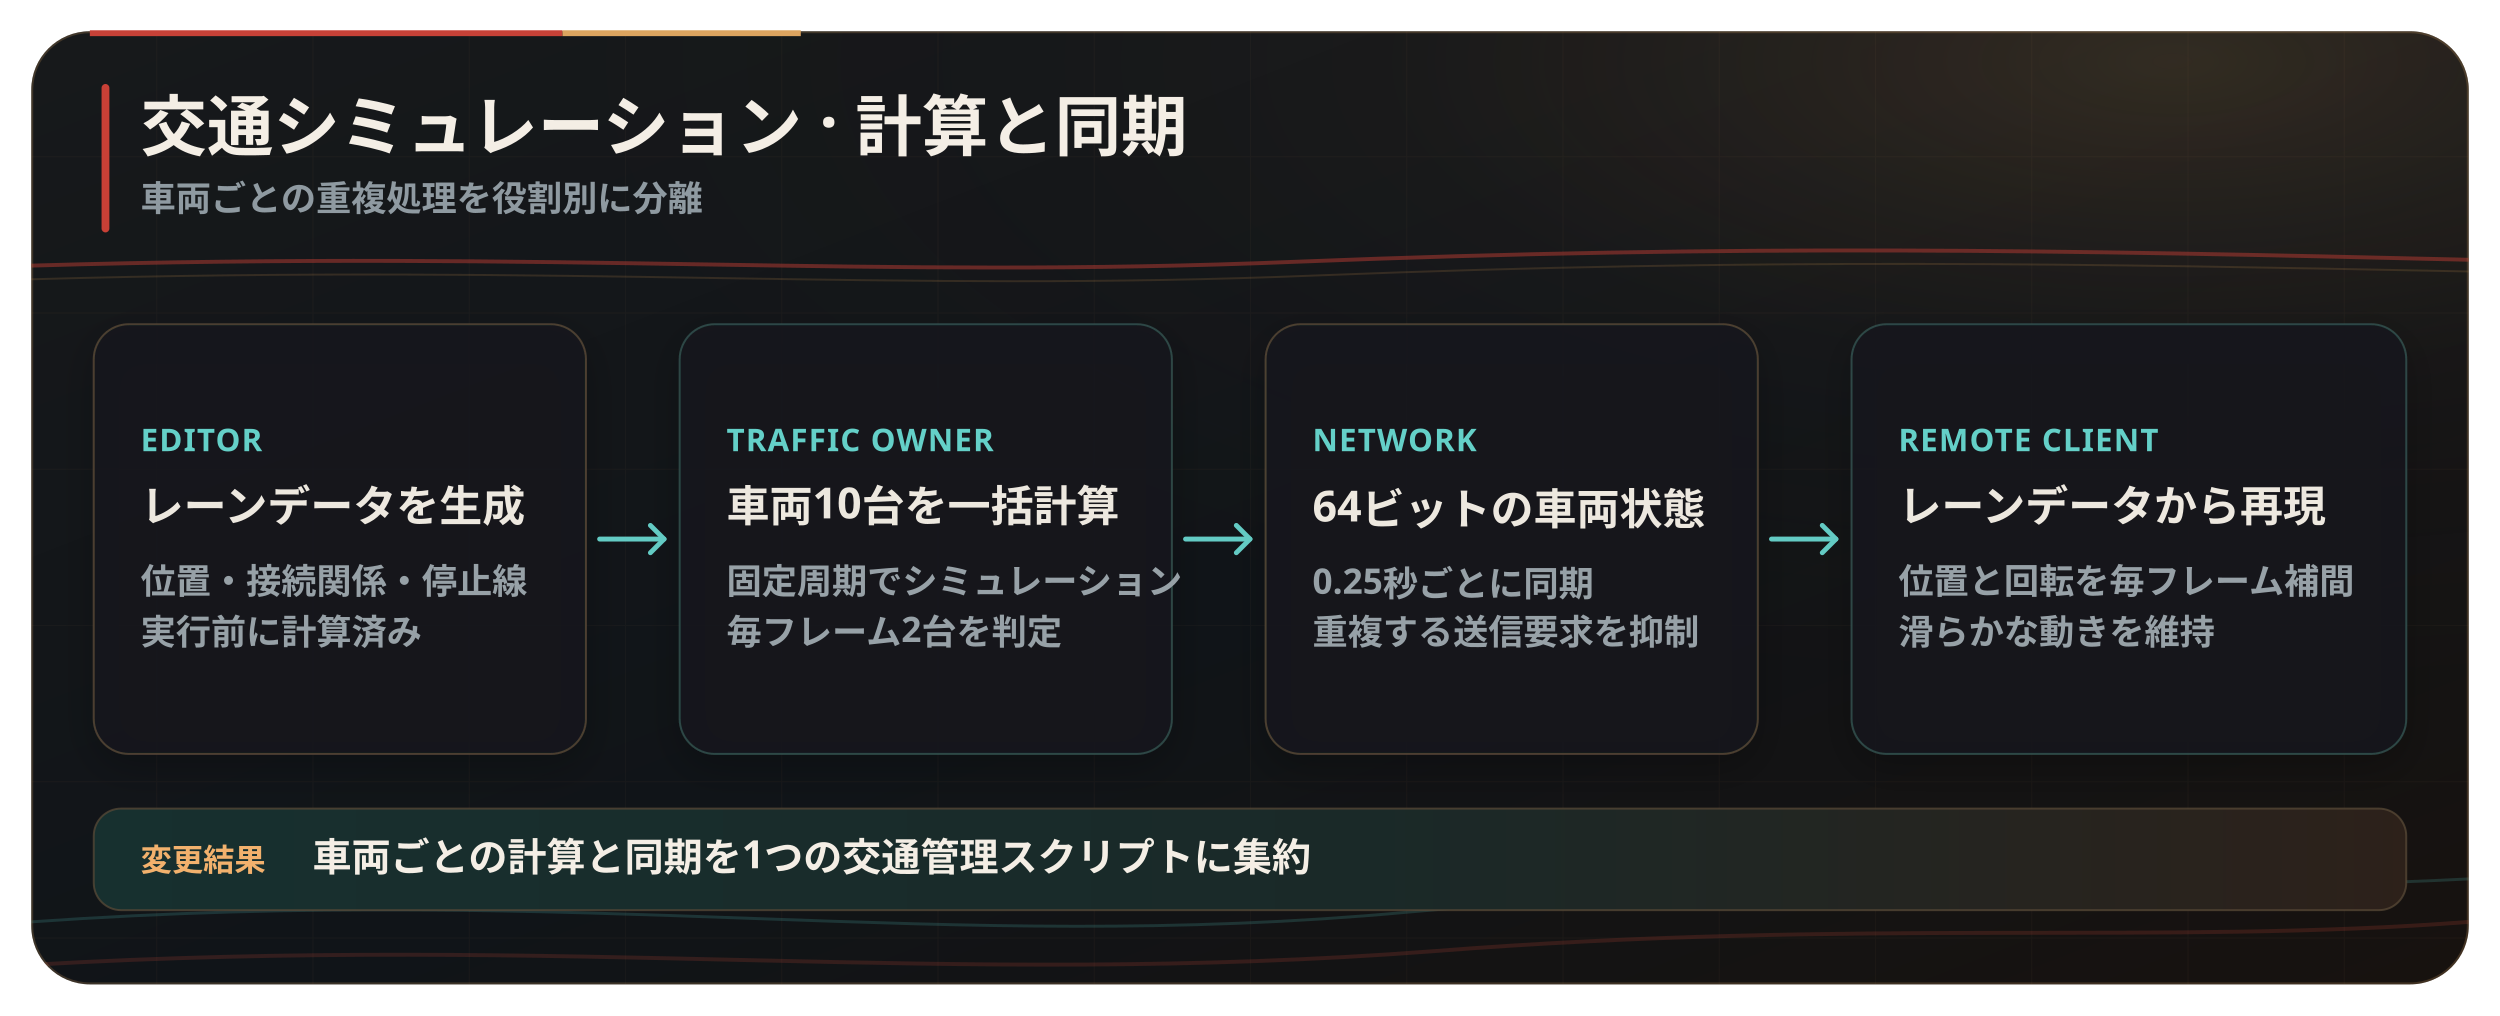
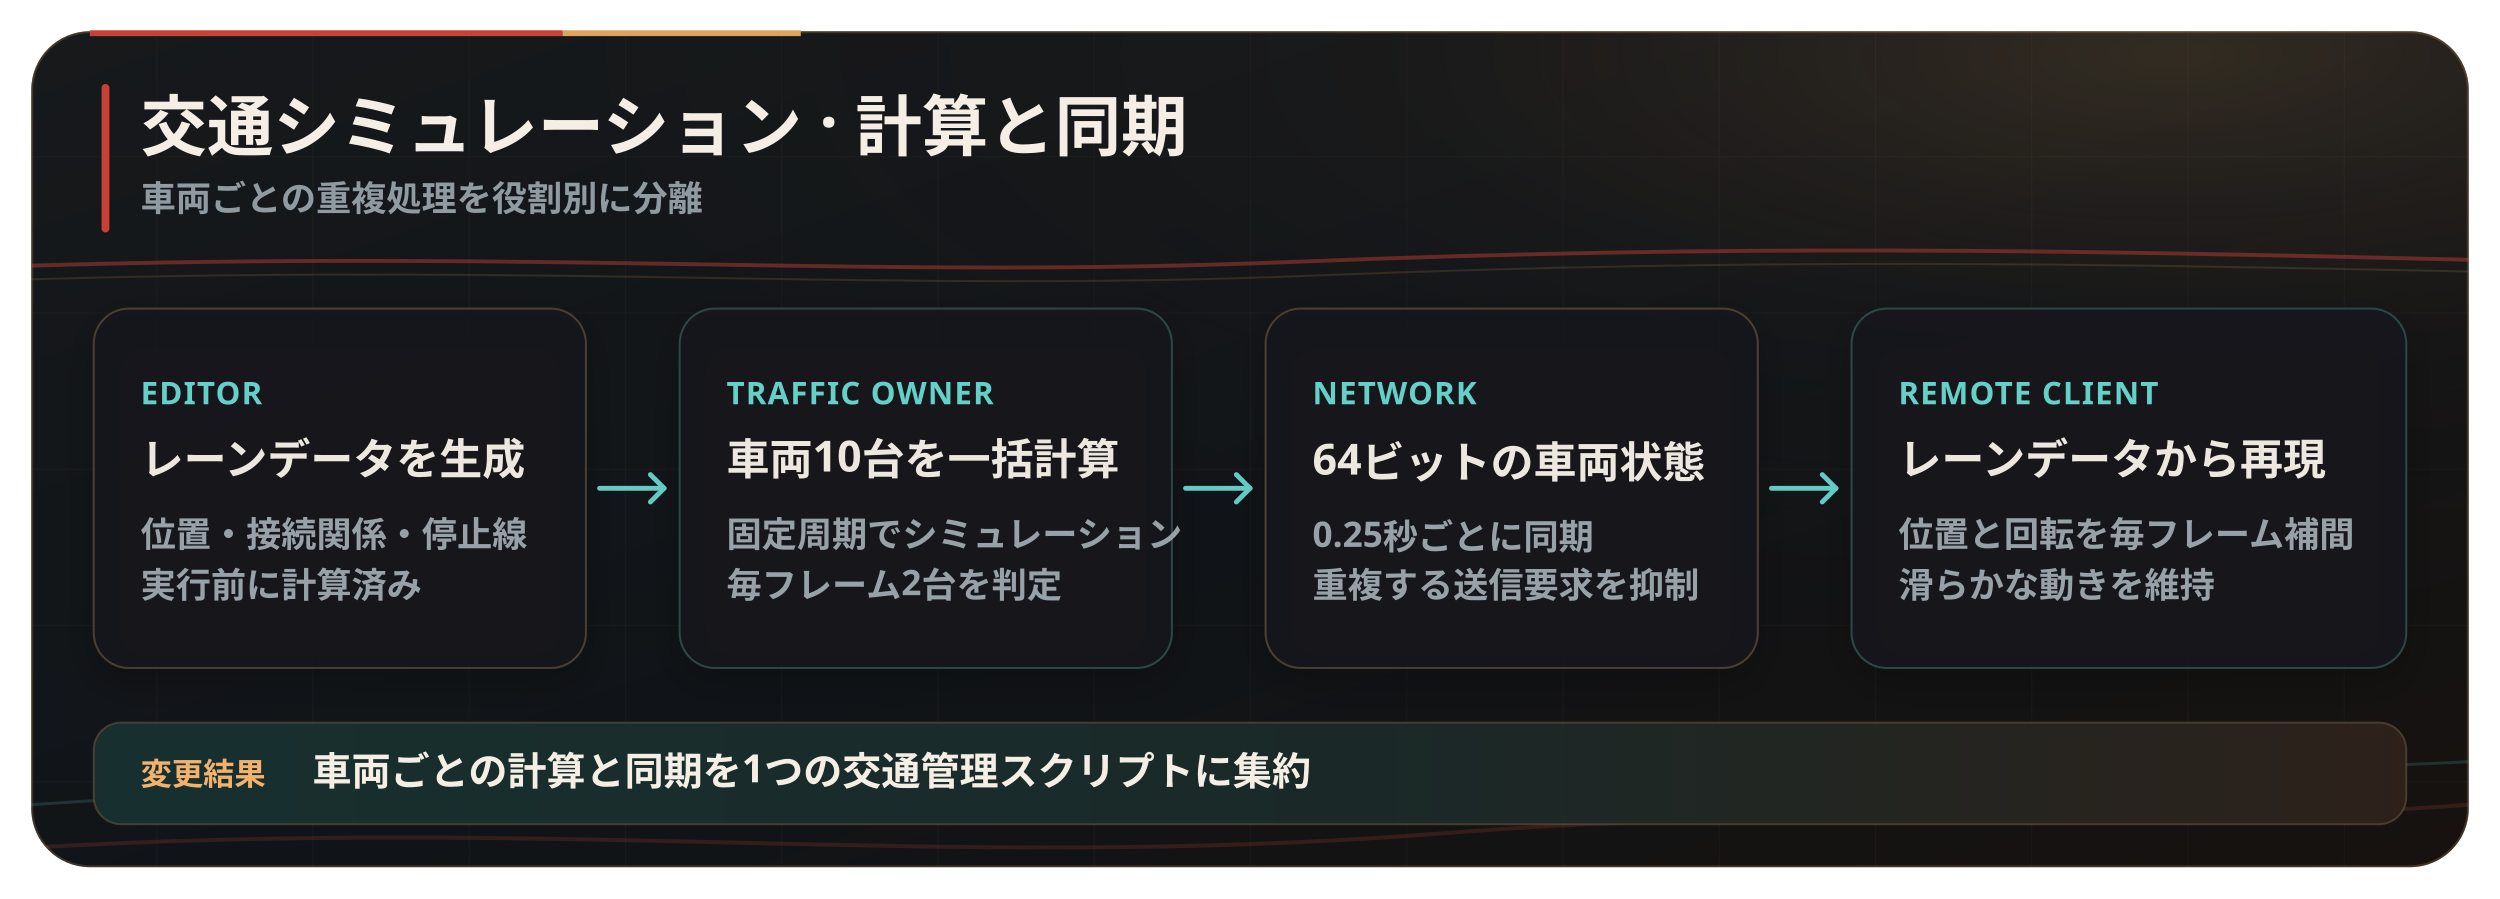
- <svg xmlns="http://www.w3.org/2000/svg" width="1280" height="520" viewBox="0 0 1280 520" role="img" aria-labelledby="title desc">
+ <svg xmlns="http://www.w3.org/2000/svg" width="1280" height="460" viewBox="0 0 1280 460" role="img" aria-labelledby="title desc">
  <defs>
    <linearGradient id="panelBackground" x1="0" y1="0" x2="1" y2="1">
      <stop offset="0" stop-color="#17191b" />
      <stop offset="0.55" stop-color="#101418" />
      <stop offset="1" stop-color="#17120f" />
    </linearGradient>
    <radialGradient id="stationLight" cx="88%" cy="3%" r="76%">
      <stop offset="0" stop-color="#d69a50" stop-opacity="0.17" />
      <stop offset="0.42" stop-color="#a46531" stop-opacity="0.045" />
      <stop offset="1" stop-color="#000000" stop-opacity="0" />
    </radialGradient>
    <linearGradient id="resultBar" x1="0" y1="0" x2="1" y2="0">
      <stop offset="0" stop-color="#17302f" />
      <stop offset="0.55" stop-color="#1a2928" />
      <stop offset="1" stop-color="#2d211a" />
    </linearGradient>
    <pattern id="streetGrid" width="80" height="80" patternUnits="userSpaceOnUse">
      <path d="M80 0H0V80" fill="none" stroke="#e9c08a" stroke-opacity="0.035" />
    </pattern>
    <filter id="cardShadow" x="-8%" y="-12%" width="116%" height="130%">
      <feDropShadow dx="0" dy="7" stdDeviation="10" flood-color="#000000" flood-opacity="0.24" />
    </filter>
    <clipPath id="panelClip">
-       <rect x="16" y="16" width="1248" height="488" rx="30" />
+       <rect x="16" y="16" width="1248" height="428" rx="30" />
    </clipPath>
    <style>
      text { font-family: "Noto Sans JP", "Yu Gothic", "Segoe UI", sans-serif; }
      .title { fill: #f4eee5; font-size: 34px; font-weight: 750; }
      .subtitle { fill: #8f9aa1; font-size: 18px; font-weight: 600; }
      .role { fill: #64d0c8; font-size: 16px; font-weight: 750; letter-spacing: 0.6px; }
      .card-title { fill: #ede8df; font-size: 22px; font-weight: 700; }
      .card-body { fill: #97a1a7; font-size: 18px; font-weight: 600; }
      .result-label { fill: #f2b16d; font-size: 16px; font-weight: 750; }
      .result-text { fill: #f4eee5; font-size: 20px; font-weight: 700; }
    </style>
  </defs>
  <g clip-path="url(#panelClip)">
-     <rect x="16" y="16" width="1248" height="488" rx="30" fill="url(#panelBackground)" />
-     <rect x="16" y="16" width="1248" height="488" rx="30" fill="url(#stationLight)" />
-     <rect x="16" y="16" width="1248" height="488" rx="30" fill="url(#streetGrid)" />
+     <rect x="16" y="16" width="1248" height="428" rx="30" fill="url(#panelBackground)" />
+     <rect x="16" y="16" width="1248" height="428" rx="30" fill="url(#stationLight)" />
+     <rect x="16" y="16" width="1248" height="428" rx="30" fill="url(#streetGrid)" />
    <path d="M16 136 C290 128 445 143 664 134 C890 125 1055 128 1264 133" fill="none" stroke="#a83831" stroke-opacity="0.56" stroke-width="2" />
    <path d="M16 143 C295 135 456 150 675 141 C902 132 1068 135 1264 139" fill="none" stroke="#df9d53" stroke-opacity="0.16" />
-     <path d="M16 472 C300 452 483 489 721 467 C943 447 1088 459 1264 450" fill="none" stroke="#54c9c2" stroke-opacity="0.18" stroke-width="1.5" />
-     <path d="M16 494 C292 478 484 506 734 487 C951 470 1110 484 1264 472" fill="none" stroke="#b34236" stroke-opacity="0.22" stroke-width="2" />
+     <path d="M16 412 C300 392 483 429 721 407 C943 387 1088 399 1264 390" fill="none" stroke="#54c9c2" stroke-opacity="0.18" stroke-width="1.5" />
+     <path d="M16 434 C292 418 484 446 734 427 C951 410 1110 424 1264 412" fill="none" stroke="#b34236" stroke-opacity="0.22" stroke-width="2" />
  </g>
-   <rect x="16.5" y="16.5" width="1247" height="487" rx="29.5" fill="none" stroke="#b98a55" stroke-opacity="0.26" />
+   <rect x="16.5" y="16.5" width="1247" height="427" rx="29.5" fill="none" stroke="#b98a55" stroke-opacity="0.26" />
  <path d="M46 17 H288" stroke="#c74137" stroke-width="3" />
  <path d="M288 17 H410" stroke="#dca45f" stroke-width="3" />
  <rect x="52" y="43" width="4" height="76" rx="2" fill="#c84036" />
  <text x="72" y="77" class="title">交通シミュレーション · 計算と同期</text>
  <text x="72" y="108" class="subtitle">車両ごとの重複処理を役割別に分離</text>
  <g filter="url(#cardShadow)">
-     <rect x="48" y="166" width="252" height="220" rx="18" fill="#14191d" fill-opacity="0.97" stroke="#5b4b38" stroke-opacity="0.78" />
-     <rect x="348" y="166" width="252" height="220" rx="18" fill="#14191d" fill-opacity="0.97" stroke="#355553" stroke-opacity="0.78" />
-     <rect x="648" y="166" width="252" height="220" rx="18" fill="#14191d" fill-opacity="0.97" stroke="#5b4b38" stroke-opacity="0.78" />
-     <rect x="948" y="166" width="284" height="220" rx="18" fill="#14191d" fill-opacity="0.97" stroke="#355553" stroke-opacity="0.78" />
+     <rect x="48" y="158" width="252" height="184" rx="18" fill="#14191d" fill-opacity="0.97" stroke="#5b4b38" stroke-opacity="0.78" />
+     <rect x="348" y="158" width="252" height="184" rx="18" fill="#14191d" fill-opacity="0.97" stroke="#355553" stroke-opacity="0.78" />
+     <rect x="648" y="158" width="252" height="184" rx="18" fill="#14191d" fill-opacity="0.97" stroke="#5b4b38" stroke-opacity="0.78" />
+     <rect x="948" y="158" width="284" height="184" rx="18" fill="#14191d" fill-opacity="0.97" stroke="#355553" stroke-opacity="0.78" />
  </g>
-   <text x="72" y="231" class="role">EDITOR</text>
-   <text x="72" y="267" class="card-title">レーンデータを生成</text>
-   <text x="72" y="304" class="card-body">位置・接続関係・停止線</text>
-   <text x="72" y="330" class="card-body">実行前に計算済み</text>
-   <text x="372" y="231" class="role">TRAFFIC OWNER</text>
-   <text x="372" y="267" class="card-title">車両10台を一括計算</text>
-   <text x="372" y="304" class="card-body">固定周期でシミュレーション</text>
-   <text x="372" y="330" class="card-body">毎フレーム2台を判定</text>
-   <text x="672" y="231" class="role">NETWORK</text>
-   <text x="672" y="267" class="card-title">64ビットの車両状態</text>
-   <text x="672" y="304" class="card-body">0.25秒ごとに同期</text>
-   <text x="672" y="330" class="card-body">重複する送信要求を抑制</text>
-   <text x="972" y="231" class="role">REMOTE CLIENT</text>
-   <text x="972" y="267" class="card-title">レーンデータから再現</text>
-   <text x="972" y="304" class="card-body">位置と回転を毎フレーム補間</text>
-   <text x="972" y="330" class="card-body">滑らかな動きを維持</text>
+   <text x="72" y="207" class="role">EDITOR</text>
+   <text x="72" y="243" class="card-title">レーンデータを生成</text>
+   <text x="72" y="280" class="card-body">位置・接続関係・停止線</text>
+   <text x="72" y="306" class="card-body">実行前に計算済み</text>
+   <text x="372" y="207" class="role">TRAFFIC OWNER</text>
+   <text x="372" y="243" class="card-title">車両10台を一括計算</text>
+   <text x="372" y="280" class="card-body">固定周期でシミュレーション</text>
+   <text x="372" y="306" class="card-body">毎フレーム2台を判定</text>
+   <text x="672" y="207" class="role">NETWORK</text>
+   <text x="672" y="243" class="card-title">64ビットの車両状態</text>
+   <text x="672" y="280" class="card-body">0.25秒ごとに同期</text>
+   <text x="672" y="306" class="card-body">重複する送信要求を抑制</text>
+   <text x="972" y="207" class="role">REMOTE CLIENT</text>
+   <text x="972" y="243" class="card-title">レーンデータから再現</text>
+   <text x="972" y="280" class="card-body">位置と回転を毎フレーム補間</text>
+   <text x="972" y="306" class="card-body">滑らかな動きを維持</text>
  <g fill="none" stroke="#63cbc4" stroke-width="2.5" stroke-linecap="round" stroke-linejoin="round">
-     <path d="M307 276 H340" />
-     <path d="M333 269 L340 276 L333 283" />
-     <path d="M607 276 H640" />
-     <path d="M633 269 L640 276 L633 283" />
-     <path d="M907 276 H940" />
-     <path d="M933 269 L940 276 L933 283" />
+     <path d="M307 250 H340" />
+     <path d="M333 243 L340 250 L333 257" />
+     <path d="M607 250 H640" />
+     <path d="M633 243 L640 250 L633 257" />
+     <path d="M907 250 H940" />
+     <path d="M933 243 L940 250 L933 257" />
  </g>
-   <rect x="48" y="414" width="1184" height="52" rx="14" fill="url(#resultBar)" stroke="#5b4b38" stroke-opacity="0.72" />
-   <text x="72" y="446" class="result-label">変更結果</text>
-   <text x="160" y="446" class="result-text">車両ごとの計算と同期を1つの交通管理スクリプトに集約</text>
+   <rect x="48" y="370" width="1184" height="52" rx="14" fill="url(#resultBar)" stroke="#5b4b38" stroke-opacity="0.72" />
+   <text x="72" y="402" class="result-label">変更結果</text>
+   <text x="160" y="402" class="result-text">車両ごとの計算と同期を1つの交通管理スクリプトに集約</text>
</svg>
